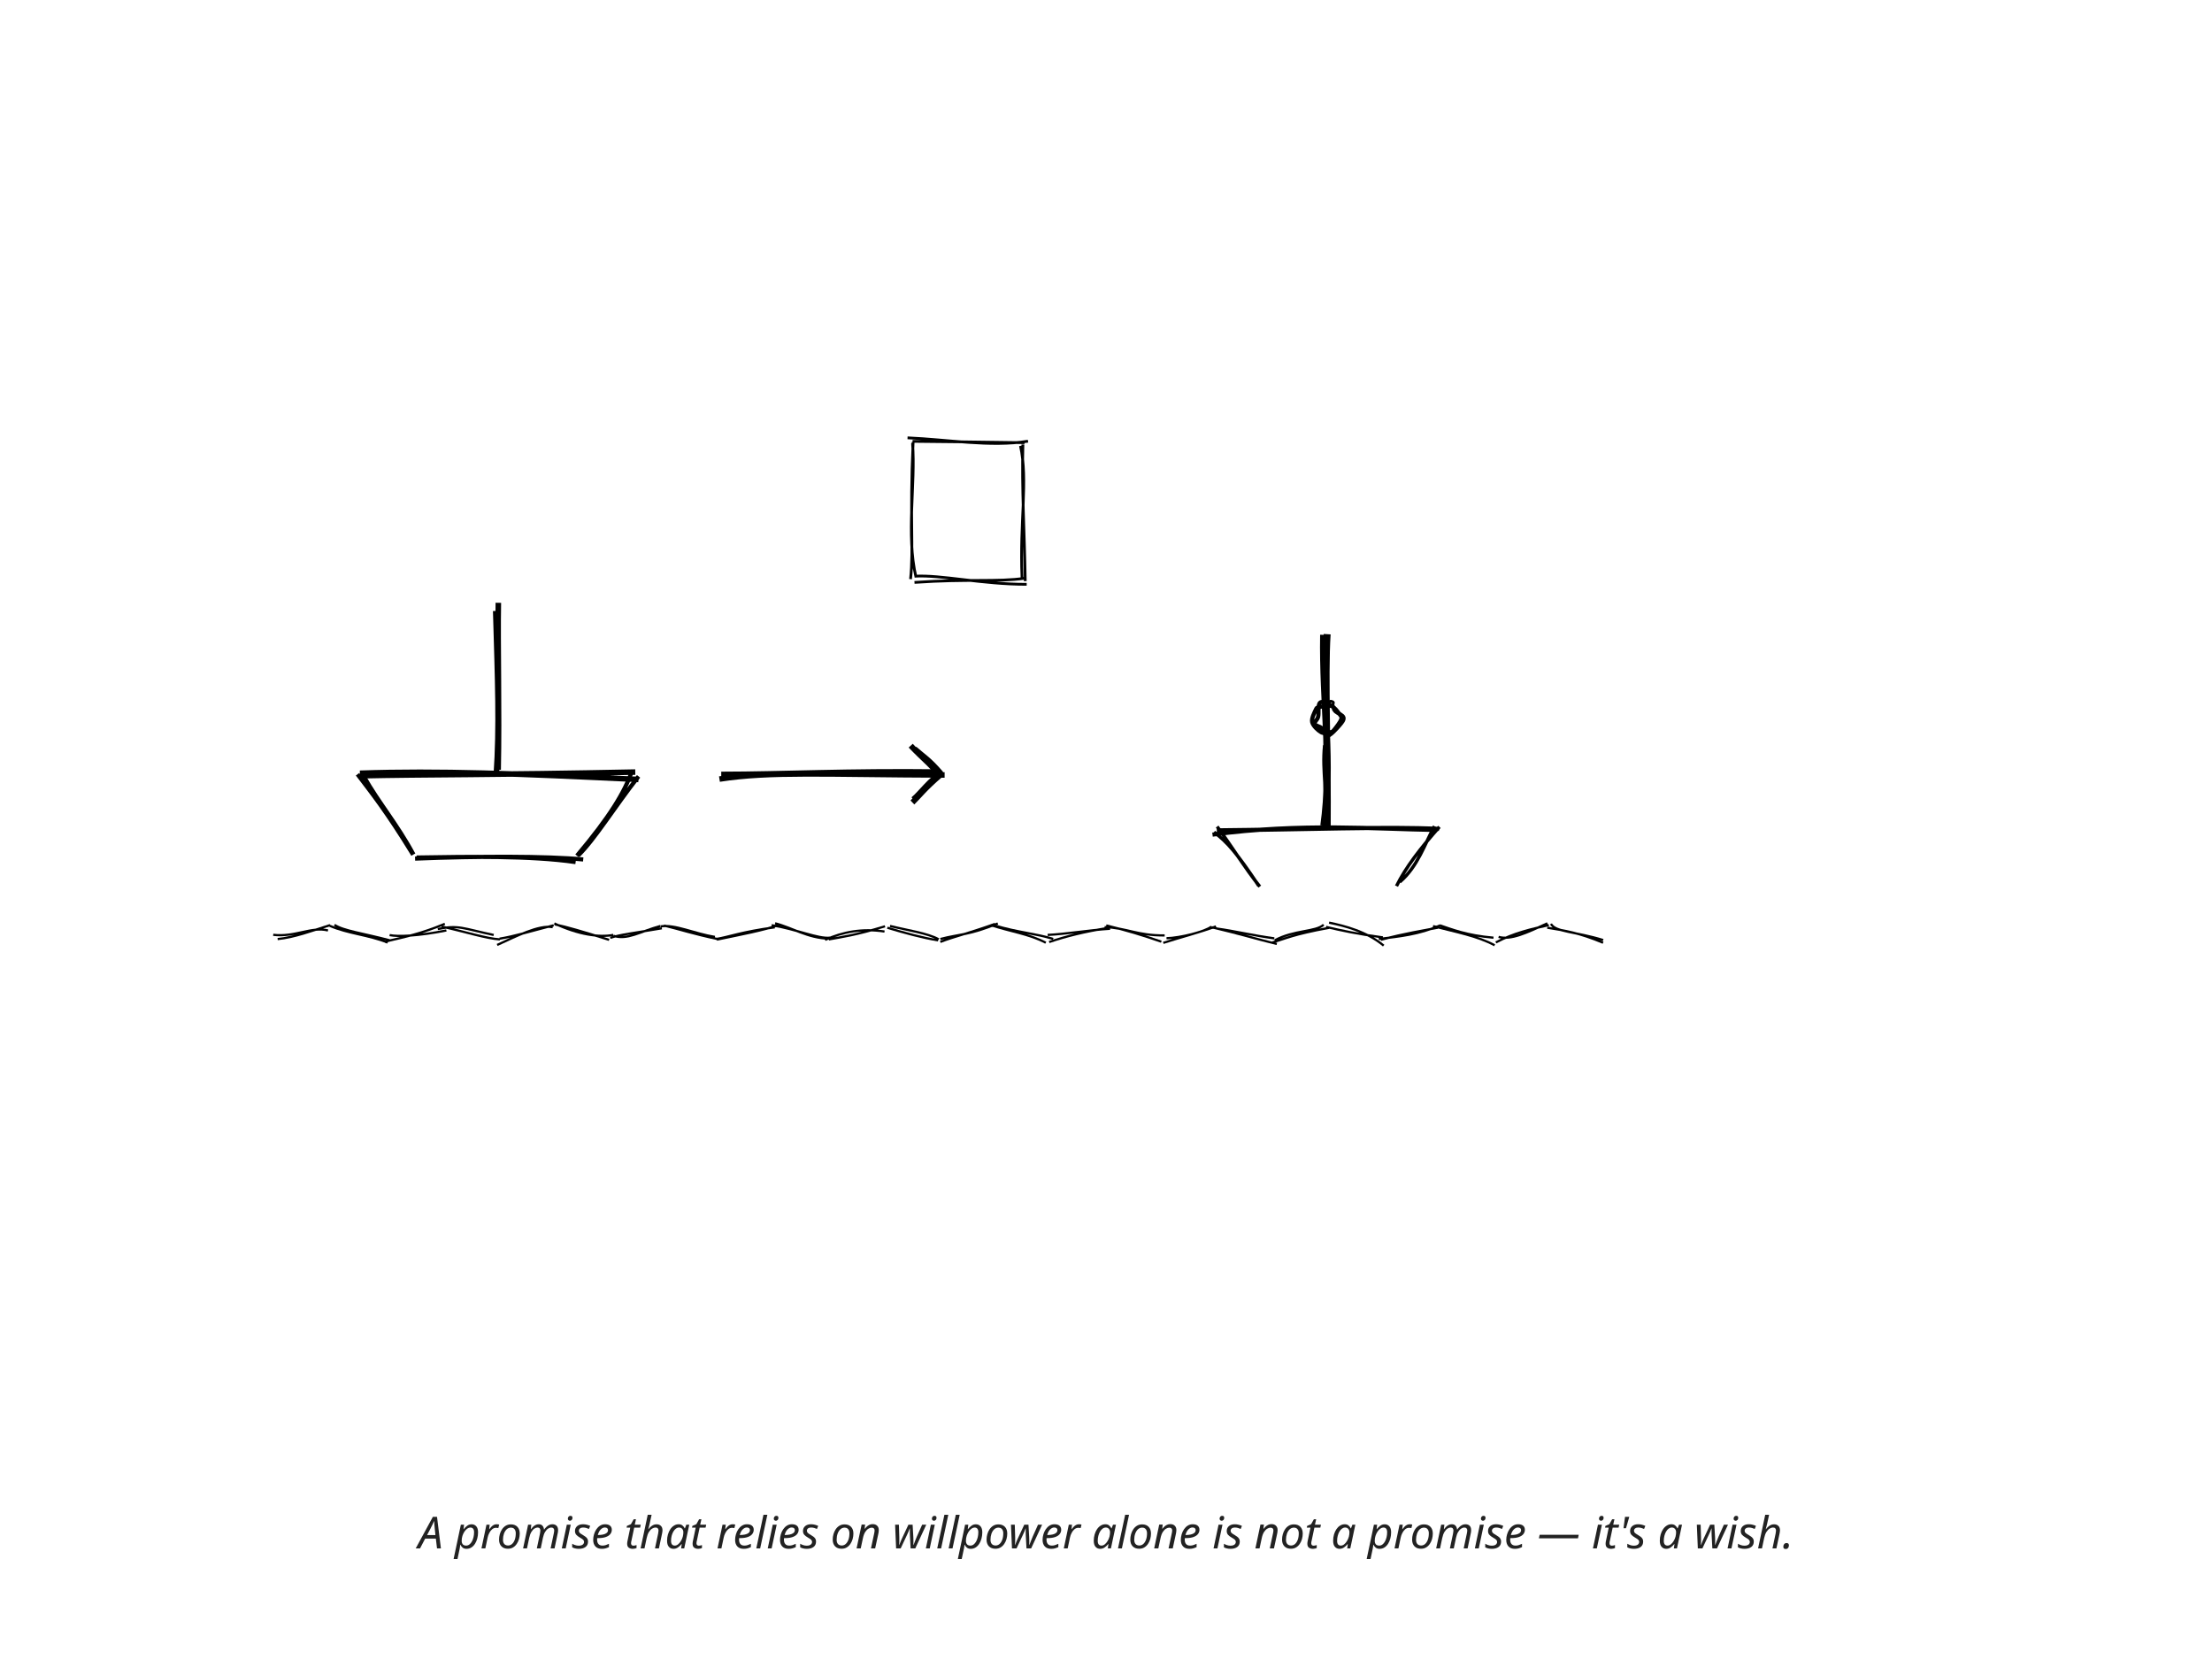
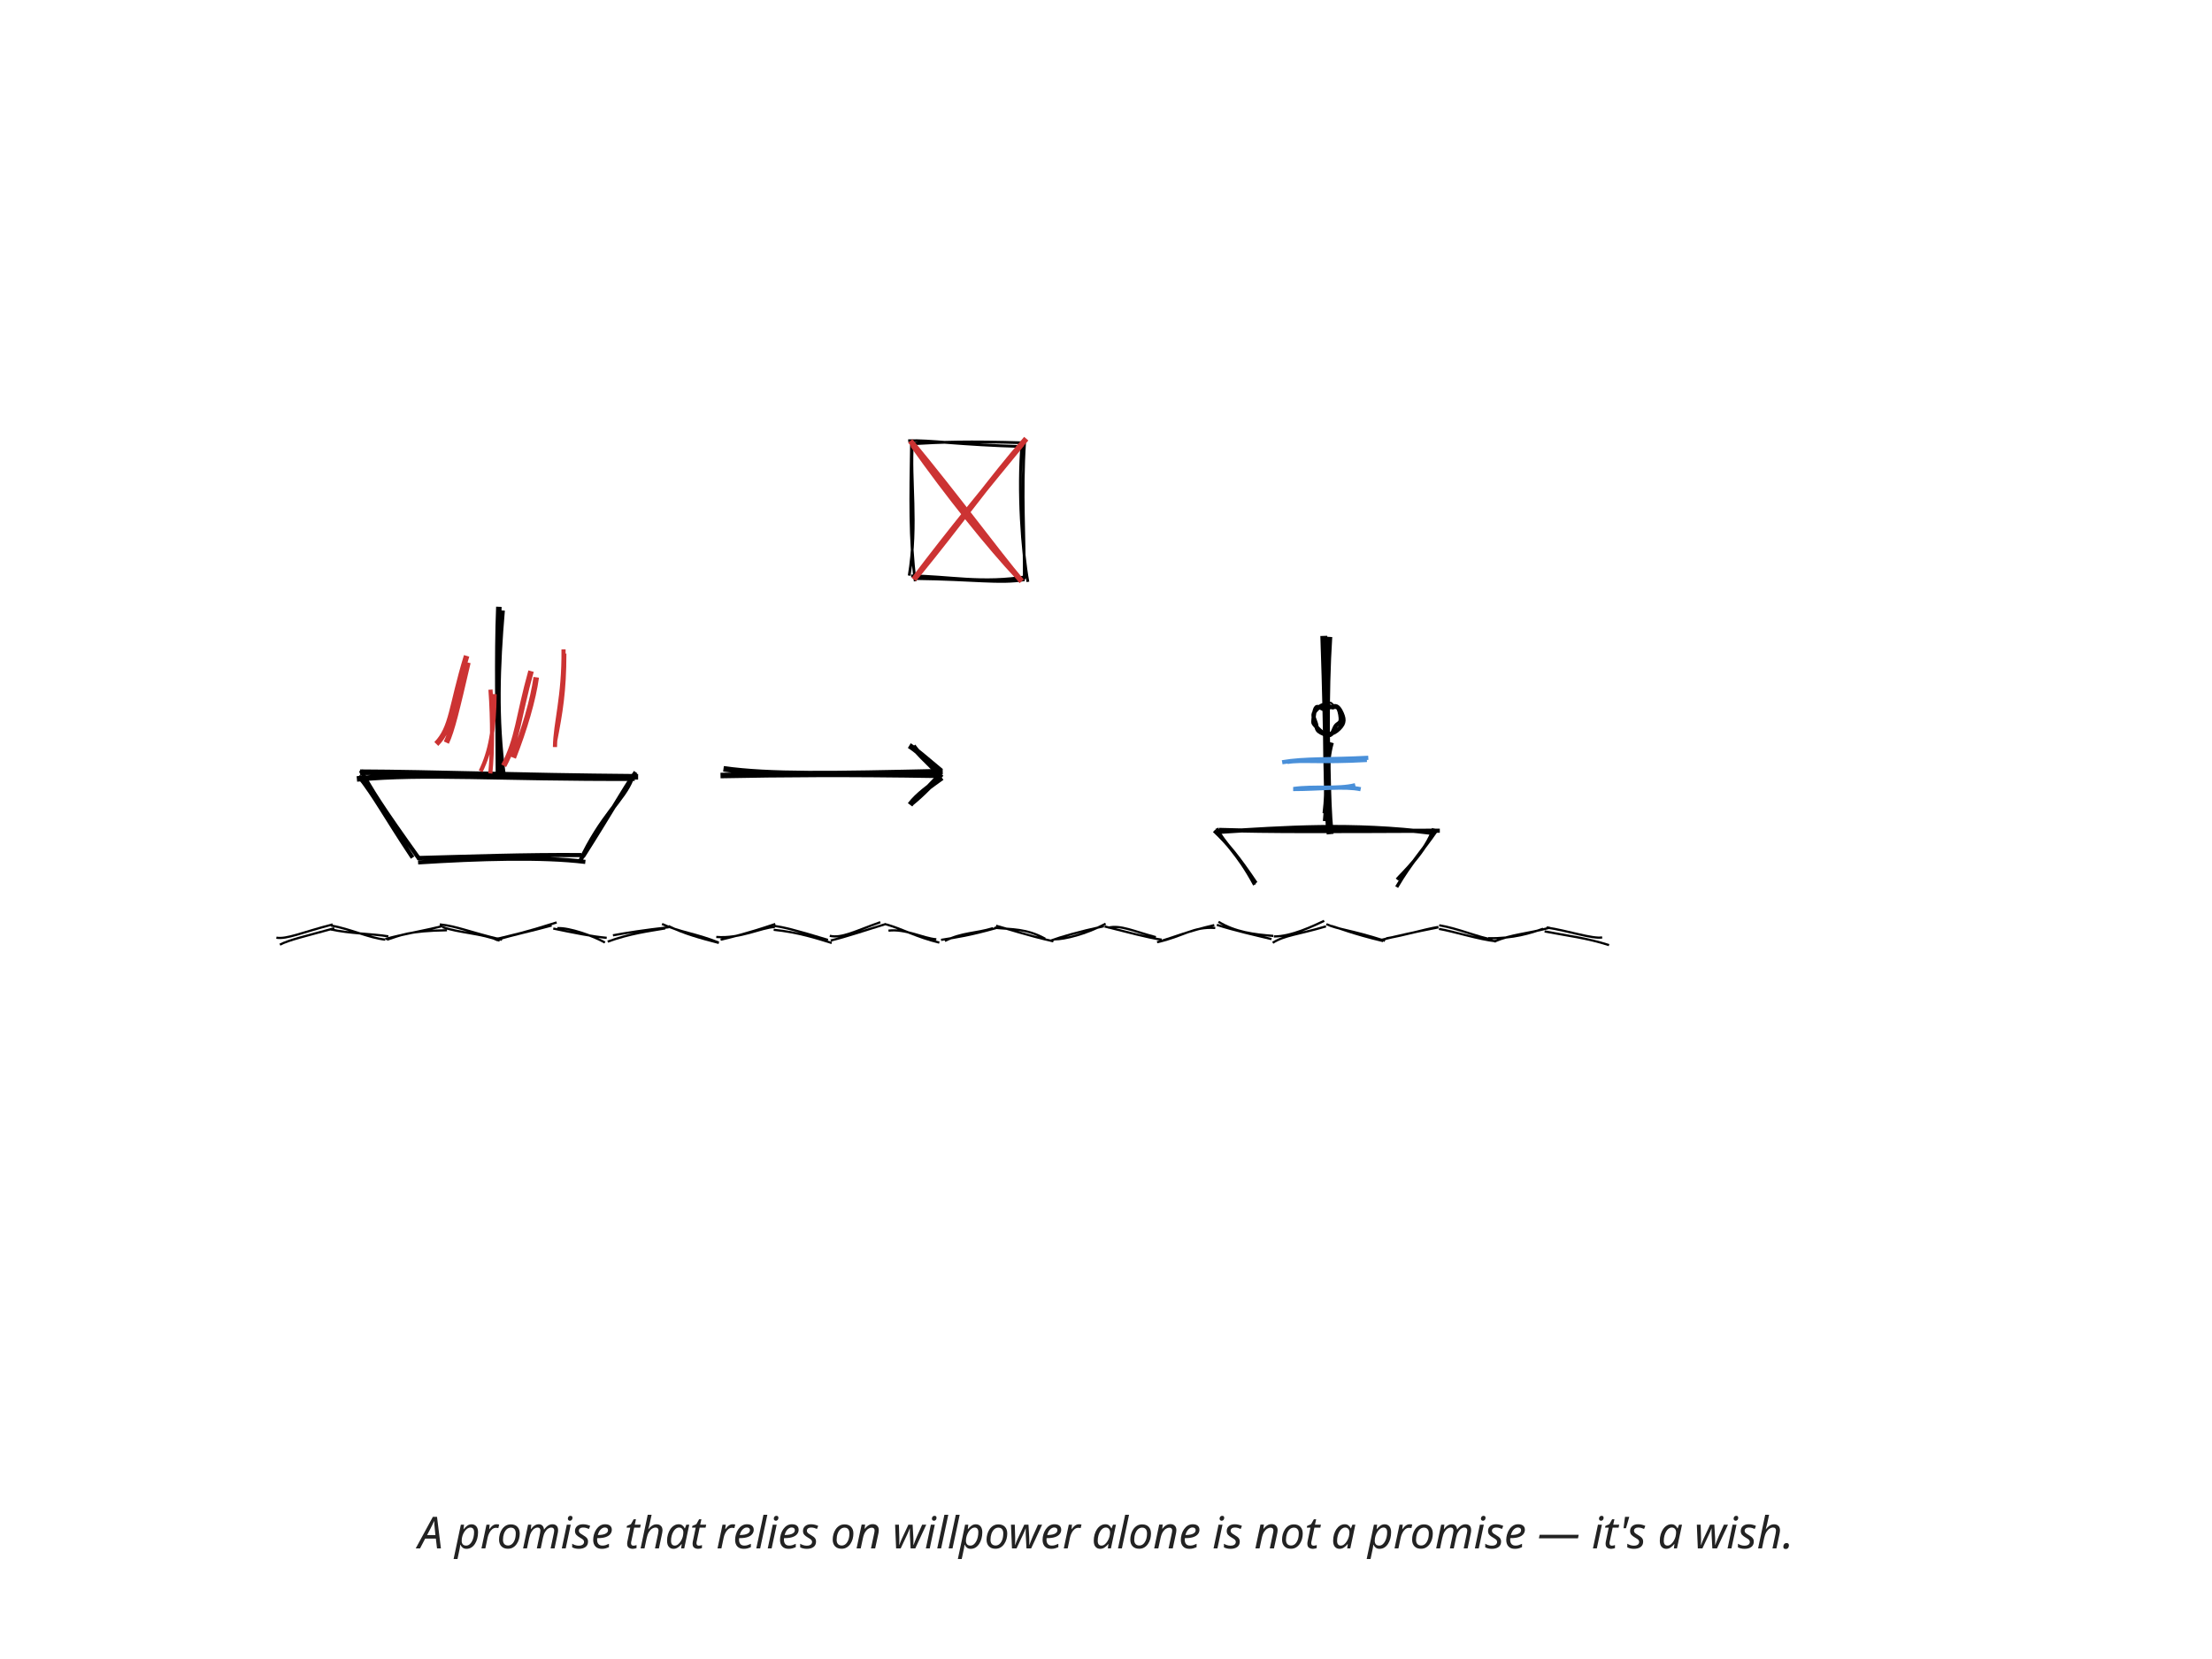
<svg xmlns="http://www.w3.org/2000/svg" width="800" height="600" viewBox="0 0 800 600">
  <rect width="800" height="600" fill="#FFFFFF" />
  <g>
-     <path d="M130.167 279.657 C158.655 278.674, 187.581 279.788, 230.892 281.902 M130.139 280.569 C153.924 280.035, 178.241 280.291, 229.752 279.231" stroke="#000000" stroke-width="2" fill="none" />
+     <path d="M129.067 281.718 C154.042 279.341, 179.823 281.632, 229.561 281.441 M130.211 279.27 C157.412 279.387, 186.02 280.575, 230.788 280.941" stroke="#000000" stroke-width="2" fill="none" />
  </g>
  <g>
-     <path d="M131.624 280.882 C136.961 290.317, 143.694 298.143, 149.539 309.039 M129.293 280.027 C134.234 286.532, 139.805 293.448, 149.406 309.124" stroke="#000000" stroke-width="1.5" fill="none" />
+     <path d="M130.492 278.653 C134.325 285.692, 137.763 291.326, 151.489 310.455 M129.73 280.68 C135.462 287.83, 139.207 295.117, 149.219 310.165" stroke="#000000" stroke-width="1.5" fill="none" />
  </g>
  <g>
-     <path d="M228.554 278.849 C225.905 286.491, 220.549 295.404, 208.649 309.492 M230.947 280.784 C222.292 291.779, 215.124 303.549, 209.048 309.462" stroke="#000000" stroke-width="1.5" fill="none" />
+     <path d="M228.417 281.725 C225.697 289.069, 217.47 294.862, 209.624 311.85 M229.882 279.235 C224.808 286.719, 221.121 293.606, 210.771 309.874" stroke="#000000" stroke-width="1.5" fill="none" />
  </g>
  <g>
-     <path d="M150.668 310.135 C169.496 309.851, 191.801 309.402, 208.185 311.789 M150.119 310.528 C172.887 309.602, 197.643 309.591, 210.926 310.836" stroke="#000000" stroke-width="1.5" fill="none" />
+     <path d="M151.209 311.899 C173.433 310.49, 195.845 309.808, 211.699 311.723 M150.865 310.33 C168.97 309.859, 189.889 309.09, 210.278 309.252" stroke="#000000" stroke-width="1.5" fill="none" />
  </g>
  <g>
-     <path d="M180.165 278.382 C180.61 257.453, 179.952 232.914, 180.233 218.008 M179.482 280.333 C180.681 262.988, 180.008 246.17, 179.282 220.965" stroke="#000000" stroke-width="2" fill="none" />
+     <path d="M181.909 280.305 C179.16 259.713, 179.9 240.998, 181.595 220.76 M180.26 279.589 C180.222 259.131, 179.671 237.811, 180.423 219.459" stroke="#000000" stroke-width="2" fill="none" />
  </g>
  <g>
-     <path d="M160.445 272.568 C164.073 262.571, 166.94 248.95, 168.145 237.68 M160.702 269.429 C164.099 258.948, 166.774 248.549, 169.579 241.473" stroke="undefined" stroke-width="2" fill="none" />
+     <path d="M157.801 269.069 C163.577 263.166, 163.109 255.733, 168.759 237.209 M161.425 268.571 C163.488 264.183, 165.227 256.767, 169.217 239.616" stroke="#CC3333" stroke-width="2" fill="none" />
  </g>
  <g>
-     <path d="M184.571 274.221 C188.529 268.952, 188.479 257.775, 192.803 243.288 M185.929 274.963 C188.011 268.528, 189.071 262.942, 194.301 245.804" stroke="undefined" stroke-width="2" fill="none" />
+     <path d="M182.16 276.948 C187.307 267.43, 187.487 259.021, 192.064 242.728 M185.645 274.026 C189.656 263.831, 192.817 253.095, 193.942 244.956" stroke="#CC3333" stroke-width="2" fill="none" />
  </g>
  <g>
-     <path d="M174.95 279.257 C178.937 266.949, 180.958 253.804, 178.543 247.835 M174.417 279.29 C177.124 270.601, 176.773 262.408, 180.778 251.296" stroke="undefined" stroke-width="1.5" fill="none" />
+     <path d="M177.328 279.735 C178.125 271.636, 178.199 260.554, 177.39 249.418 M173.839 278.946 C177.362 271.739, 178.763 263.881, 178.883 251.023" stroke="#CC3333" stroke-width="1.5" fill="none" />
  </g>
  <g>
-     <path d="M199.054 272.834 C203.242 256.118, 202.539 245.559, 204.316 234.487 M199.391 269.952 C202.552 258.599, 203.481 247.128, 206.168 235.209" stroke="undefined" stroke-width="1.5" fill="none" />
+     <path d="M200.799 267.884 C202.718 257.933, 204.097 250.02, 204.097 236.384 M200.711 270.182 C200.819 261.32, 203.998 252.09, 203.807 234.844" stroke="#CC3333" stroke-width="1.5" fill="none" />
  </g>
  <g>
-     <path d="M260.199 281.76 C278.597 278.899, 298.716 280.129, 341.632 280.284 M260.845 280.082 C283.499 280.053, 306.4 278.814, 339.7 279.219" stroke="#000000" stroke-width="2" fill="none" />
+     <path d="M261.66 278.053 C278.609 280.402, 300.419 279.964, 340.948 279.065 M260.583 280.48 C282.735 280.051, 306.229 279.853, 339.419 280.404" stroke="#000000" stroke-width="2" fill="none" />
  </g>
  <g>
-     <path d="M330.716 270.802 C333.887 273.616, 335.893 274.611, 340.355 279.827 M329.371 269.679 C333.549 274.189, 338.089 277.677, 339.526 280.459" stroke="#000000" stroke-width="2" fill="none" />
+     <path d="M328.86 269.659 C330.966 270.942, 334.594 274.084, 340.296 278.858 M330.235 269.875 C332.26 272.651, 333.487 273.53, 339.838 279.988" stroke="#000000" stroke-width="2" fill="none" />
  </g>
  <g>
-     <path d="M330.282 289.134 C332.854 287.081, 337.152 281.084, 340.059 280.365 M329.982 290.226 C332.17 288.148, 334.336 285.174, 340.208 280.18" stroke="#000000" stroke-width="2" fill="none" />
+     <path d="M329.133 291.07 C331.842 287.424, 336.493 284.21, 340.63 281.227 M329.462 290.585 C334.218 286.738, 337.673 282.841, 340.457 279.885" stroke="#000000" stroke-width="2" fill="none" />
  </g>
  <g>
-     <path d="M438.518 301.853 C470.543 297.542, 498.052 299.845, 519.05 300.154 M440.077 300.309 C471.524 300.022, 502.057 298.848, 520.453 299.787" stroke="#000000" stroke-width="1.5" fill="none" />
+     <path d="M440.792 300.865 C464.358 299.392, 488.944 297.59, 518.2 301.249 M440.912 300.15 C459.149 300.711, 479.317 300.611, 520.728 300.431" stroke="#000000" stroke-width="1.5" fill="none" />
  </g>
  <g>
-     <path d="M440.198 298.942 C445.444 306.073, 450.084 313.689, 455.631 320.653 M439.072 300.952 C443.884 304.552, 447.248 308.385, 455.256 320.386" stroke="#000000" stroke-width="1.2" fill="none" />
+     <path d="M440.094 299.557 C442.686 305.305, 447.157 307.69, 453.752 319.984 M439.087 300.484 C443.923 304.992, 448.025 310.048, 454.261 319.335" stroke="#000000" stroke-width="1.2" fill="none" />
  </g>
  <g>
-     <path d="M518.802 298.805 C515.306 305.078, 512.797 313.362, 506.244 318.972 M520.583 299.049 C513.68 306.846, 508.378 313.728, 505.062 320.465" stroke="#000000" stroke-width="1.2" fill="none" />
+     <path d="M518.464 299.638 C515.873 307.919, 506.975 316.043, 505.254 318.101 M519.332 300.6 C514.882 307.156, 510.318 311.974, 505.129 320.819" stroke="#000000" stroke-width="1.2" fill="none" />
  </g>
  <g>
-     <path d="M478.752 298.634 C481.896 276.207, 478.246 254.004, 478.689 229.59 M480.019 299.535 C480.261 273.33, 479.018 244.239, 479.987 229.358" stroke="#000000" stroke-width="2.5" fill="none" />
+     <path d="M481.071 301.686 C479.663 287.107, 480.225 271.981, 478.767 229.984 M480.826 300.742 C479.479 275.991, 479.295 250.476, 480.579 230.327" stroke="#000000" stroke-width="2.5" fill="none" />
  </g>
  <g>
-     <path d="M475.581 257.065 C475.581 257.065, 475.581 257.065, 475.581 257.065 M475.581 257.065 C475.581 257.065, 475.581 257.065, 475.581 257.065 M476.728 263.258 C478.966 262.664, 479.812 260.28, 482.598 256.811 M477.719 263.645 C478.264 262.666, 480.173 260.988, 483.038 257.55" stroke="none" stroke-width="0.75" fill="none" />
-     <path d="M481.567 255.356 C482.665 255.82, 483.706 257.291, 484.295 258.084 C484.884 258.878, 485.401 259.131, 485.1 260.116 C484.799 261.101, 483.154 263.211, 482.487 263.996 C481.821 264.781, 481.879 264.687, 481.101 264.825 C480.323 264.962, 478.906 265.423, 477.818 264.819 C476.731 264.216, 474.91 262.541, 474.575 261.204 C474.24 259.868, 475.383 257.719, 475.81 256.802 C476.237 255.886, 476.114 255.973, 477.138 255.705 C478.161 255.436, 481.241 255.255, 481.951 255.19 C482.661 255.126, 481.566 255.205, 481.398 255.319 M481.878 255.923 C482.521 256.108, 482.385 256.69, 483.052 257.283 C483.718 257.876, 485.645 258.646, 485.878 259.482 C486.11 260.319, 485.395 261.2, 484.448 262.302 C483.5 263.403, 481.253 265.912, 480.192 266.091 C479.132 266.27, 478.876 264.091, 478.085 263.376 C477.293 262.661, 475.669 262.492, 475.442 261.801 C475.215 261.11, 476.4 260.503, 476.724 259.231 C477.048 257.96, 476.533 255.003, 477.387 254.171 C478.24 253.34, 481.226 254.282, 481.845 254.242 C482.463 254.202, 481.185 253.676, 481.096 253.932" stroke="#000000" stroke-width="1.5" fill="none" />
+     <path d="M475.158 258.022 C475.158 258.022, 475.158 258.022, 475.158 258.022 M475.158 258.022 C475.158 258.022, 475.158 258.022, 475.158 258.022 M477.171 264.231 C479.086 263.88, 481.473 260.458, 484.738 257.071 M476.957 264.468 C478.177 263.056, 480.124 261.52, 483.884 256.798" stroke="none" stroke-width="0.75" fill="none" />
+     <path d="M482.287 255.659 C483.266 255.615, 483.732 255.633, 484.158 256.453 C484.584 257.273, 485.026 259.559, 484.842 260.58 C484.658 261.601, 483.689 261.702, 483.053 262.577 C482.417 263.452, 482.042 265.519, 481.025 265.83 C480.008 266.142, 477.798 265.128, 476.949 264.445 C476.1 263.762, 476.23 262.801, 475.93 261.733 C475.629 260.665, 474.733 259.152, 475.146 258.036 C475.559 256.919, 477.253 255.396, 478.409 255.033 C479.566 254.67, 481.633 255.937, 482.084 255.858 C482.535 255.78, 481.153 254.418, 481.117 254.562 M479.539 256.165 C480.554 256.087, 482.403 255.026, 483.422 255.499 C484.442 255.973, 485.309 257.923, 485.657 259.007 C486.004 260.092, 486.026 261.03, 485.508 262.007 C484.99 262.984, 483.63 264.312, 482.55 264.869 C481.469 265.427, 480.187 265.78, 479.027 265.35 C477.867 264.921, 476.259 263.107, 475.59 262.29 C474.92 261.473, 474.927 261.529, 475.01 260.447 C475.094 259.366, 475.316 256.418, 476.091 255.799 C476.866 255.18, 479.039 256.927, 479.66 256.733 C480.281 256.539, 480.126 254.651, 479.816 254.636" stroke="#000000" stroke-width="1.5" fill="none" />
  </g>
  <g>
-     <path d="M479.221 269.566 C478.197 279.504, 480.598 286.144, 478.706 296.834 M479.143 270.784 C480.752 279.106, 480.608 287.716, 479.962 295.664" stroke="#000000" stroke-width="1.5" fill="none" />
+     <path d="M481.658 268.591 C479.446 276.211, 480.488 284.03, 479.173 296.974 M479.583 270.927 C479.481 278.128, 480.196 284.641, 479.059 294.169" stroke="#000000" stroke-width="1.5" fill="none" />
  </g>
  <g>
-     <path d="M465.179 273.418 C470.876 277.008, 476.186 276.732, 496.091 273.82 M465.801 275.943 C475.754 274.142, 488.276 274.479, 495.505 275.898" stroke="undefined" stroke-width="1.5" fill="none" />
+     <path d="M463.716 275.68 C471.809 274.272, 480.977 274.808, 494.863 274.065 M465.583 275.578 C470.527 274.704, 477.532 275.807, 494.348 274.855" stroke="#4A90D9" stroke-width="1.5" fill="none" />
  </g>
  <g>
-     <path d="M468.865 286.074 C472.723 286.796, 476.182 285.019, 490.006 284.036 M467.513 284.08 C477.474 285.217, 486.501 285.798, 491.537 284.427" stroke="undefined" stroke-width="1.5" fill="none" />
+     <path d="M467.815 285.354 C475.25 284.301, 483.918 285.567, 490.15 283.972 M467.689 285.372 C477.44 285.372, 486.205 284.176, 492.108 285.426" stroke="#4A90D9" stroke-width="1.5" fill="none" />
  </g>
  <g>
-     <path d="M98.812 338.086 C106.657 339.031, 112.729 334.986, 118.621 336.518 M100.414 339.625 C106.398 339.046, 112.668 336.671, 119.379 334.586" stroke="#000000" stroke-width="0.8" fill="none" />
+     <path d="M101.227 341.655 C104.413 339.944, 110.873 338.478, 120.903 335.715 M99.958 339.132 C103.803 339.735, 108.925 337.291, 120.303 334.328" stroke="#000000" stroke-width="0.8" fill="none" />
  </g>
  <g>
-     <path d="M120.97 334.48 C124.084 336.596, 131.371 337.551, 140.858 340.05 M119.26 334.826 C125.888 337.692, 133.354 338.139, 140.197 340.893" stroke="#000000" stroke-width="0.8" fill="none" />
+     <path d="M119.658 336.128 C126.201 337.636, 134.867 337.716, 140.446 338.647 M119.693 334.715 C126.93 336.027, 133.345 339.183, 139.342 339.833" stroke="#000000" stroke-width="0.8" fill="none" />
  </g>
  <g>
-     <path d="M140.912 338.187 C143.811 338.801, 151.053 338.581, 161.439 336.506 M139.164 340.558 C146.891 338.787, 152.482 337.593, 160.872 334.109" stroke="#000000" stroke-width="0.8" fill="none" />
+     <path d="M139.938 339.869 C145.208 338.176, 147.71 336.689, 161.66 336.437 M139.374 339.61 C145.366 337.907, 152.427 336.824, 160.111 334.903" stroke="#000000" stroke-width="0.8" fill="none" />
  </g>
  <g>
-     <path d="M158.328 335.999 C165.913 334.424, 167.269 335.741, 178.551 338.147 M159.699 335.09 C168.661 337.091, 175.848 339.436, 180.785 339.741" stroke="#000000" stroke-width="0.8" fill="none" />
+     <path d="M159.055 334.325 C165.299 334.967, 169.716 337.074, 181.568 339.891 M160.016 335.283 C165.97 337.423, 174.116 337.518, 180.713 340.221" stroke="#000000" stroke-width="0.8" fill="none" />
  </g>
  <g>
-     <path d="M179.805 341.756 C186.592 338.666, 194.831 334.41, 199.893 335.317 M180.665 339.494 C186.078 338.589, 190.669 337.14, 200.247 334.641" stroke="#000000" stroke-width="0.8" fill="none" />
+     <path d="M178.908 339.758 C186.93 337.767, 188.969 337.515, 201.321 333.612 M179.379 340.001 C186.378 337.861, 191.665 336.892, 199.507 334.728" stroke="#000000" stroke-width="0.8" fill="none" />
  </g>
  <g>
-     <path d="M200.489 333.973 C209.315 338.085, 216.722 339.093, 221.803 338.127 M200.644 334.303 C205.211 335.301, 210.433 336.794, 220.291 339.911" stroke="#000000" stroke-width="0.8" fill="none" />
+     <path d="M201.562 335.678 C205.904 335.405, 214.733 338.572, 218.775 340.883 M200.095 335.818 C207.156 337.286, 214.566 338.778, 219.424 339.176" stroke="#000000" stroke-width="0.8" fill="none" />
  </g>
  <g>
-     <path d="M221.831 338.426 C226.827 340.12, 231.435 336.909, 238.874 334.888 M220.714 339.191 C224.297 337.983, 228.986 337.502, 239.371 335.726" stroke="#000000" stroke-width="0.8" fill="none" />
+     <path d="M221.678 338.275 C227.107 337.26, 232.721 336.405, 241.842 335.35 M219.781 340.558 C227.636 337.662, 234.78 336.761, 240.57 335.768" stroke="#000000" stroke-width="0.8" fill="none" />
  </g>
  <g>
-     <path d="M238.991 335.042 C243.981 334.199, 251.263 337.69, 258.559 338.846 M240.176 334.737 C246.109 336.191, 250.571 337.718, 259.555 339.628" stroke="#000000" stroke-width="0.8" fill="none" />
+     <path d="M241.758 334.919 C247.314 337.653, 253.373 339.322, 259.982 341.02 M239.436 334.167 C245.666 337.092, 251.675 337.574, 259.911 340.886" stroke="#000000" stroke-width="0.8" fill="none" />
  </g>
  <g>
-     <path d="M259.293 339.819 C267.292 338.156, 276.99 336.303, 281.378 334.57 M259.113 339.587 C263.813 338.816, 268.014 337.023, 280.218 335.37" stroke="#000000" stroke-width="0.8" fill="none" />
+     <path d="M259.049 338.863 C267.79 339.554, 275.143 335.489, 280.219 335.252 M260.611 339.866 C265.026 338.798, 269.715 337.78, 280.388 334.177" stroke="#000000" stroke-width="0.8" fill="none" />
  </g>
  <g>
-     <path d="M280.325 333.919 C286.216 335.394, 292.32 339.355, 299.74 339.472 M279.079 334.602 C288.032 336.07, 295.924 339.604, 300.13 339.13" stroke="#000000" stroke-width="0.8" fill="none" />
+     <path d="M279.813 336.267 C288.531 337.129, 295.769 339.47, 300.808 341.04 M279.814 334.82 C283.387 335.347, 287.104 336.173, 299.454 339.936" stroke="#000000" stroke-width="0.8" fill="none" />
  </g>
  <g>
-     <path d="M298.395 339.916 C304.737 337.026, 311.827 335.672, 319.9 336.9 M299.751 339.75 C304.375 338.889, 309.334 338.272, 320.076 335.007" stroke="#000000" stroke-width="0.8" fill="none" />
+     <path d="M300.1 338.449 C304.38 339.448, 309.248 336.774, 318.383 333.523 M300.425 340.156 C306.542 338.66, 313.311 336.322, 320.452 334.159" stroke="#000000" stroke-width="0.8" fill="none" />
  </g>
  <g>
-     <path d="M321.885 334.883 C327.948 336.409, 335.627 337.492, 339.508 339.726 M320.911 335.53 C327.144 337.405, 333.502 339.146, 339.284 340.097" stroke="#000000" stroke-width="0.8" fill="none" />
+     <path d="M321.328 336.584 C327.514 335.821, 333.727 339.309, 338.632 339.714 M320.331 334.27 C326.324 335.936, 331.388 338.892, 339.722 340.914" stroke="#000000" stroke-width="0.8" fill="none" />
  </g>
  <g>
-     <path d="M340.098 339.605 C347.252 337.734, 350.385 338.315, 360.869 333.979 M340.076 340.654 C345.403 338.616, 349.267 337.883, 359.835 334.149" stroke="#000000" stroke-width="0.8" fill="none" />
+     <path d="M341.734 340.312 C347.972 337.181, 352.742 337.621, 359.135 335.685 M340.339 339.922 C346.372 338.924, 350.488 338.361, 360.206 335.662" stroke="#000000" stroke-width="0.8" fill="none" />
  </g>
  <g>
-     <path d="M358.498 334.629 C365.196 336.856, 372.121 337.767, 378.228 340.946 M359.838 334.725 C367.791 337.157, 374.787 337.636, 380.902 339.587" stroke="#000000" stroke-width="0.8" fill="none" />
+     <path d="M359.652 335.541 C366.082 336.176, 371.215 335.758, 378.007 339.507 M360.238 334.814 C365.059 336.079, 370.861 338.135, 380.962 340.453" stroke="#000000" stroke-width="0.8" fill="none" />
  </g>
  <g>
-     <path d="M378.894 338.129 C385.642 337.799, 394.084 336.355, 401.477 335.898 M379.435 340.7 C385.779 338.544, 392.272 336.985, 400.386 335.649" stroke="#000000" stroke-width="0.8" fill="none" />
+     <path d="M381.551 339.723 C384.869 339.743, 392.814 337.876, 399.86 334.065 M380.132 340.149 C383.821 338.8, 389.696 337.079, 399.234 334.976" stroke="#000000" stroke-width="0.8" fill="none" />
  </g>
  <g>
-     <path d="M399.499 335.306 C407.527 335.565, 411.149 338.367, 421.216 338.311 M400.089 334.697 C407.422 336.455, 413.196 338.219, 420.014 340.576" stroke="#000000" stroke-width="0.8" fill="none" />
+     <path d="M400.762 335.52 C405.287 334.399, 410.112 336.863, 418.039 338.934 M399.487 335.056 C407.64 337.079, 414.775 339.078, 420.201 339.858" stroke="#000000" stroke-width="0.8" fill="none" />
  </g>
  <g>
-     <path d="M421.884 339.323 C426.807 339.208, 435.949 336.909, 438.134 335.106 M420.714 341 C426.257 339.214, 434.232 337.134, 439.773 335.036" stroke="#000000" stroke-width="0.8" fill="none" />
+     <path d="M418.469 340.763 C428.269 338.591, 431.147 335.119, 439.506 335.599 M420.585 340.108 C424.884 338.821, 429.287 336.911, 439.163 334.575" stroke="#000000" stroke-width="0.8" fill="none" />
  </g>
  <g>
-     <path d="M438.14 335.328 C448.515 337.771, 454.575 339.653, 461.778 341.396 M440.233 335.842 C446.312 336.669, 453.287 338.338, 460.863 339.373" stroke="#000000" stroke-width="0.8" fill="none" />
+     <path d="M440.677 333.382 C446.798 337.074, 453.437 337.937, 460.501 338.483 M440.087 334.485 C446.406 336.535, 454.231 338.283, 459.863 339.634" stroke="#000000" stroke-width="0.8" fill="none" />
  </g>
  <g>
-     <path d="M461.007 340.091 C468.006 336.27, 475.889 337.065, 478.707 334.439 M460.119 340.883 C464.659 339.55, 467.563 337.964, 480.638 335.568" stroke="#000000" stroke-width="0.8" fill="none" />
+     <path d="M460.703 338.678 C466.978 338.771, 475.247 334.75, 478.915 333.03 M460.299 340.972 C464.693 338.201, 469.343 338.068, 479.566 335.03" stroke="#000000" stroke-width="0.8" fill="none" />
  </g>
  <g>
-     <path d="M480.681 333.684 C486.335 334.854, 494.234 336.854, 500.423 341.992 M479.59 335.228 C485.216 336.544, 490.726 337.78, 500.139 339.023" stroke="#000000" stroke-width="0.8" fill="none" />
+     <path d="M481.512 334.876 C484.261 335.614, 488.986 337.671, 500.236 340.354 M479.708 334.237 C484.261 336.27, 488.002 336.144, 500.901 340.259" stroke="#000000" stroke-width="0.8" fill="none" />
  </g>
  <g>
-     <path d="M498.659 339.594 C506.11 338.709, 513.171 337.995, 520.854 334.668 M499.412 339.897 C507.967 337.557, 515.108 336.493, 520.053 335.5" stroke="#000000" stroke-width="0.8" fill="none" />
+     <path d="M501.354 339.369 C508.469 338.197, 514.738 336.148, 520.228 335.231 M499.662 339.903 C505.759 338.406, 510.965 337.221, 520.183 335.399" stroke="#000000" stroke-width="0.8" fill="none" />
  </g>
  <g>
-     <path d="M518.276 334.936 C526.446 337.076, 534.362 338.522, 540.552 341.868 M520.701 334.642 C524.858 336.021, 530.32 338.279, 540.138 339.132" stroke="#000000" stroke-width="0.8" fill="none" />
+     <path d="M520.414 335.938 C525.916 336.894, 534.955 339.831, 541.121 340.434 M520.506 334.639 C527.669 335.851, 534.764 339.053, 539.748 339.778" stroke="#000000" stroke-width="0.8" fill="none" />
  </g>
  <g>
-     <path d="M541.987 338.841 C546.398 340.079, 552.057 337.423, 559.637 333.921 M540.99 340.832 C547.67 337.358, 553.918 335.959, 560.147 334.586" stroke="#000000" stroke-width="0.8" fill="none" />
+     <path d="M538.226 339.324 C547.342 339.503, 553.702 337.417, 558.098 335.882 M540.376 340.542 C546.776 337.839, 552.219 337.765, 560.472 335.518" stroke="#000000" stroke-width="0.8" fill="none" />
  </g>
  <g>
-     <path d="M560.929 334.128 C562.409 337.094, 569.788 336.889, 579.808 339.984 M559.589 335.512 C566.162 336.589, 571.114 337.36, 579.777 340.952" stroke="#000000" stroke-width="0.8" fill="none" />
+     <path d="M558.631 336.853 C567.084 338.483, 573.776 339.199, 581.937 341.812 M559.313 335.443 C566.957 336.561, 576.044 339.675, 579.447 339.022" stroke="#000000" stroke-width="0.8" fill="none" />
  </g>
  <g>
-     <path d="M328.225 158.347 C342.752 158.96, 358.098 161.727, 371.798 159.563 M330.037 159.617 C341.506 159.693, 352.016 159.857, 370.534 160.103 M369.07 161.249 C371.84 173.745, 368.748 188.881, 369.629 208.816 M369.95 160.766 C369.498 176.877, 370.49 191.61, 370.798 210.161 M371.314 211.327 C355.149 211.348, 340.207 207.802, 330.811 208.392 M370.648 209.122 C360.691 210.592, 350.152 209.275, 330.737 210.635 M331.302 208.838 C327.628 193.302, 331.202 175.054, 330.036 160.314 M329.312 209.45 C330.507 198.145, 328.949 187.709, 330.238 159.868" stroke="#000000" stroke-width="1" fill="none" />
+     <path d="M328.459 159.401 C336.604 159.1, 346.116 160.855, 370.539 161.537 M330.353 160.487 C340.12 159.897, 350.167 159.524, 370.539 160.154 M369.651 159.749 C368.102 177.853, 369.736 199.338, 371.756 210.44 M370.568 160.038 C369.372 178.029, 370.579 194.868, 370.449 209.482 M371.798 208.447 C355.345 211.289, 342.59 208.318, 329.54 208.282 M370.572 209.673 C361.461 211.166, 352.923 209.514, 330.576 209.235 M328.823 208.182 C331.902 189.287, 329.014 173.543, 330.027 159.834 M330.998 210.219 C328.995 194.946, 329.334 179.596, 329.642 160.824" stroke="#000000" stroke-width="1" fill="none" />
  </g>
  <g>
-     <path d="M329.06 159.66 C344.234 176.286, 359.594 195.709, 368.655 211.226 M329.25 160.437 C344.381 177.8, 356.983 193.266, 370.233 209.287" stroke="undefined" stroke-width="2" fill="none" />
+     <path d="M330.107 160.939 C342.634 178.662, 357.78 197.588, 368.376 208.851 M329.216 159.46 C345.993 179.731, 360.576 199.709, 369.502 210.253" stroke="#CC3333" stroke-width="2" fill="none" />
  </g>
  <g>
-     <path d="M368.356 161.025 C353.691 178.815, 338.991 200.519, 331.18 211.672 M369.269 159.812 C358.628 174.463, 346.434 189.215, 330.777 209.041" stroke="undefined" stroke-width="2" fill="none" />
+     <path d="M371.152 158.65 C357.89 173.908, 347.851 188.344, 331.185 208.747 M369.646 160.515 C357.683 175.095, 343.849 191.844, 330.484 209.57" stroke="#CC3333" stroke-width="2" fill="none" />
  </g>
  <text x="400" y="560" text-anchor="middle" font-family="sans-serif" font-size="16" fill="#222" font-style="italic">A promise that relies on willpower alone is not a promise — it's a wish.</text>
</svg>
